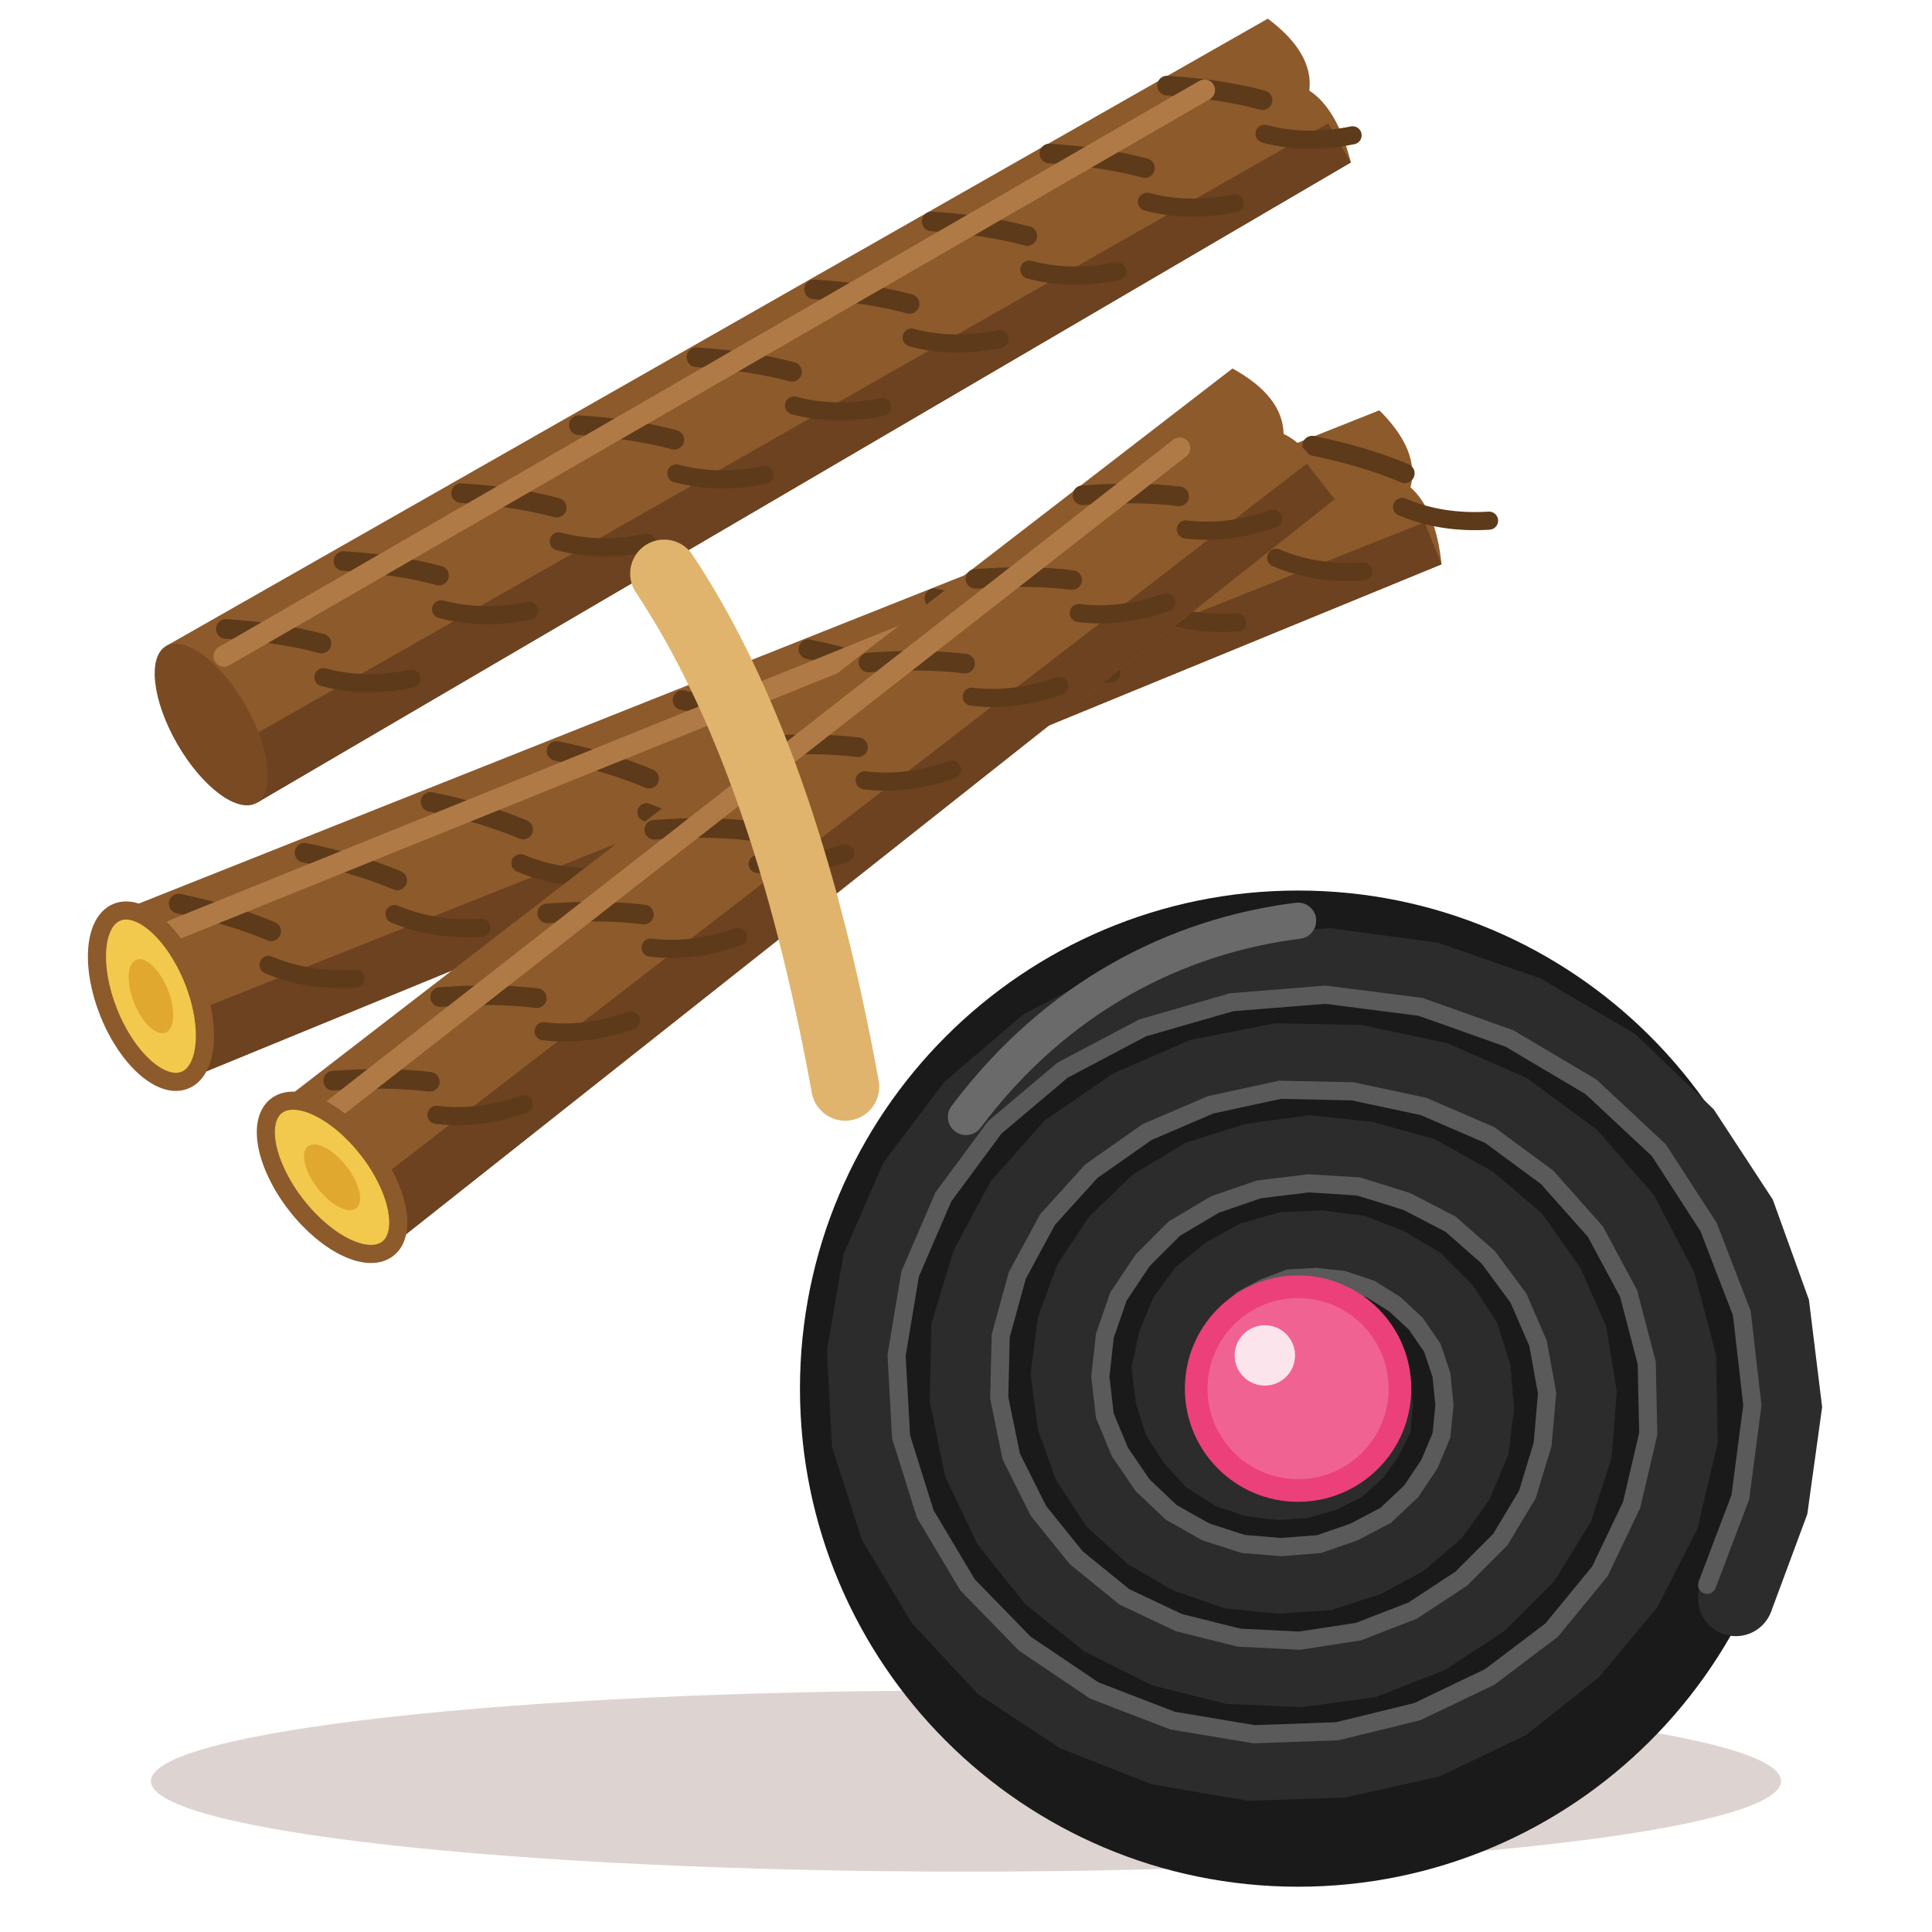
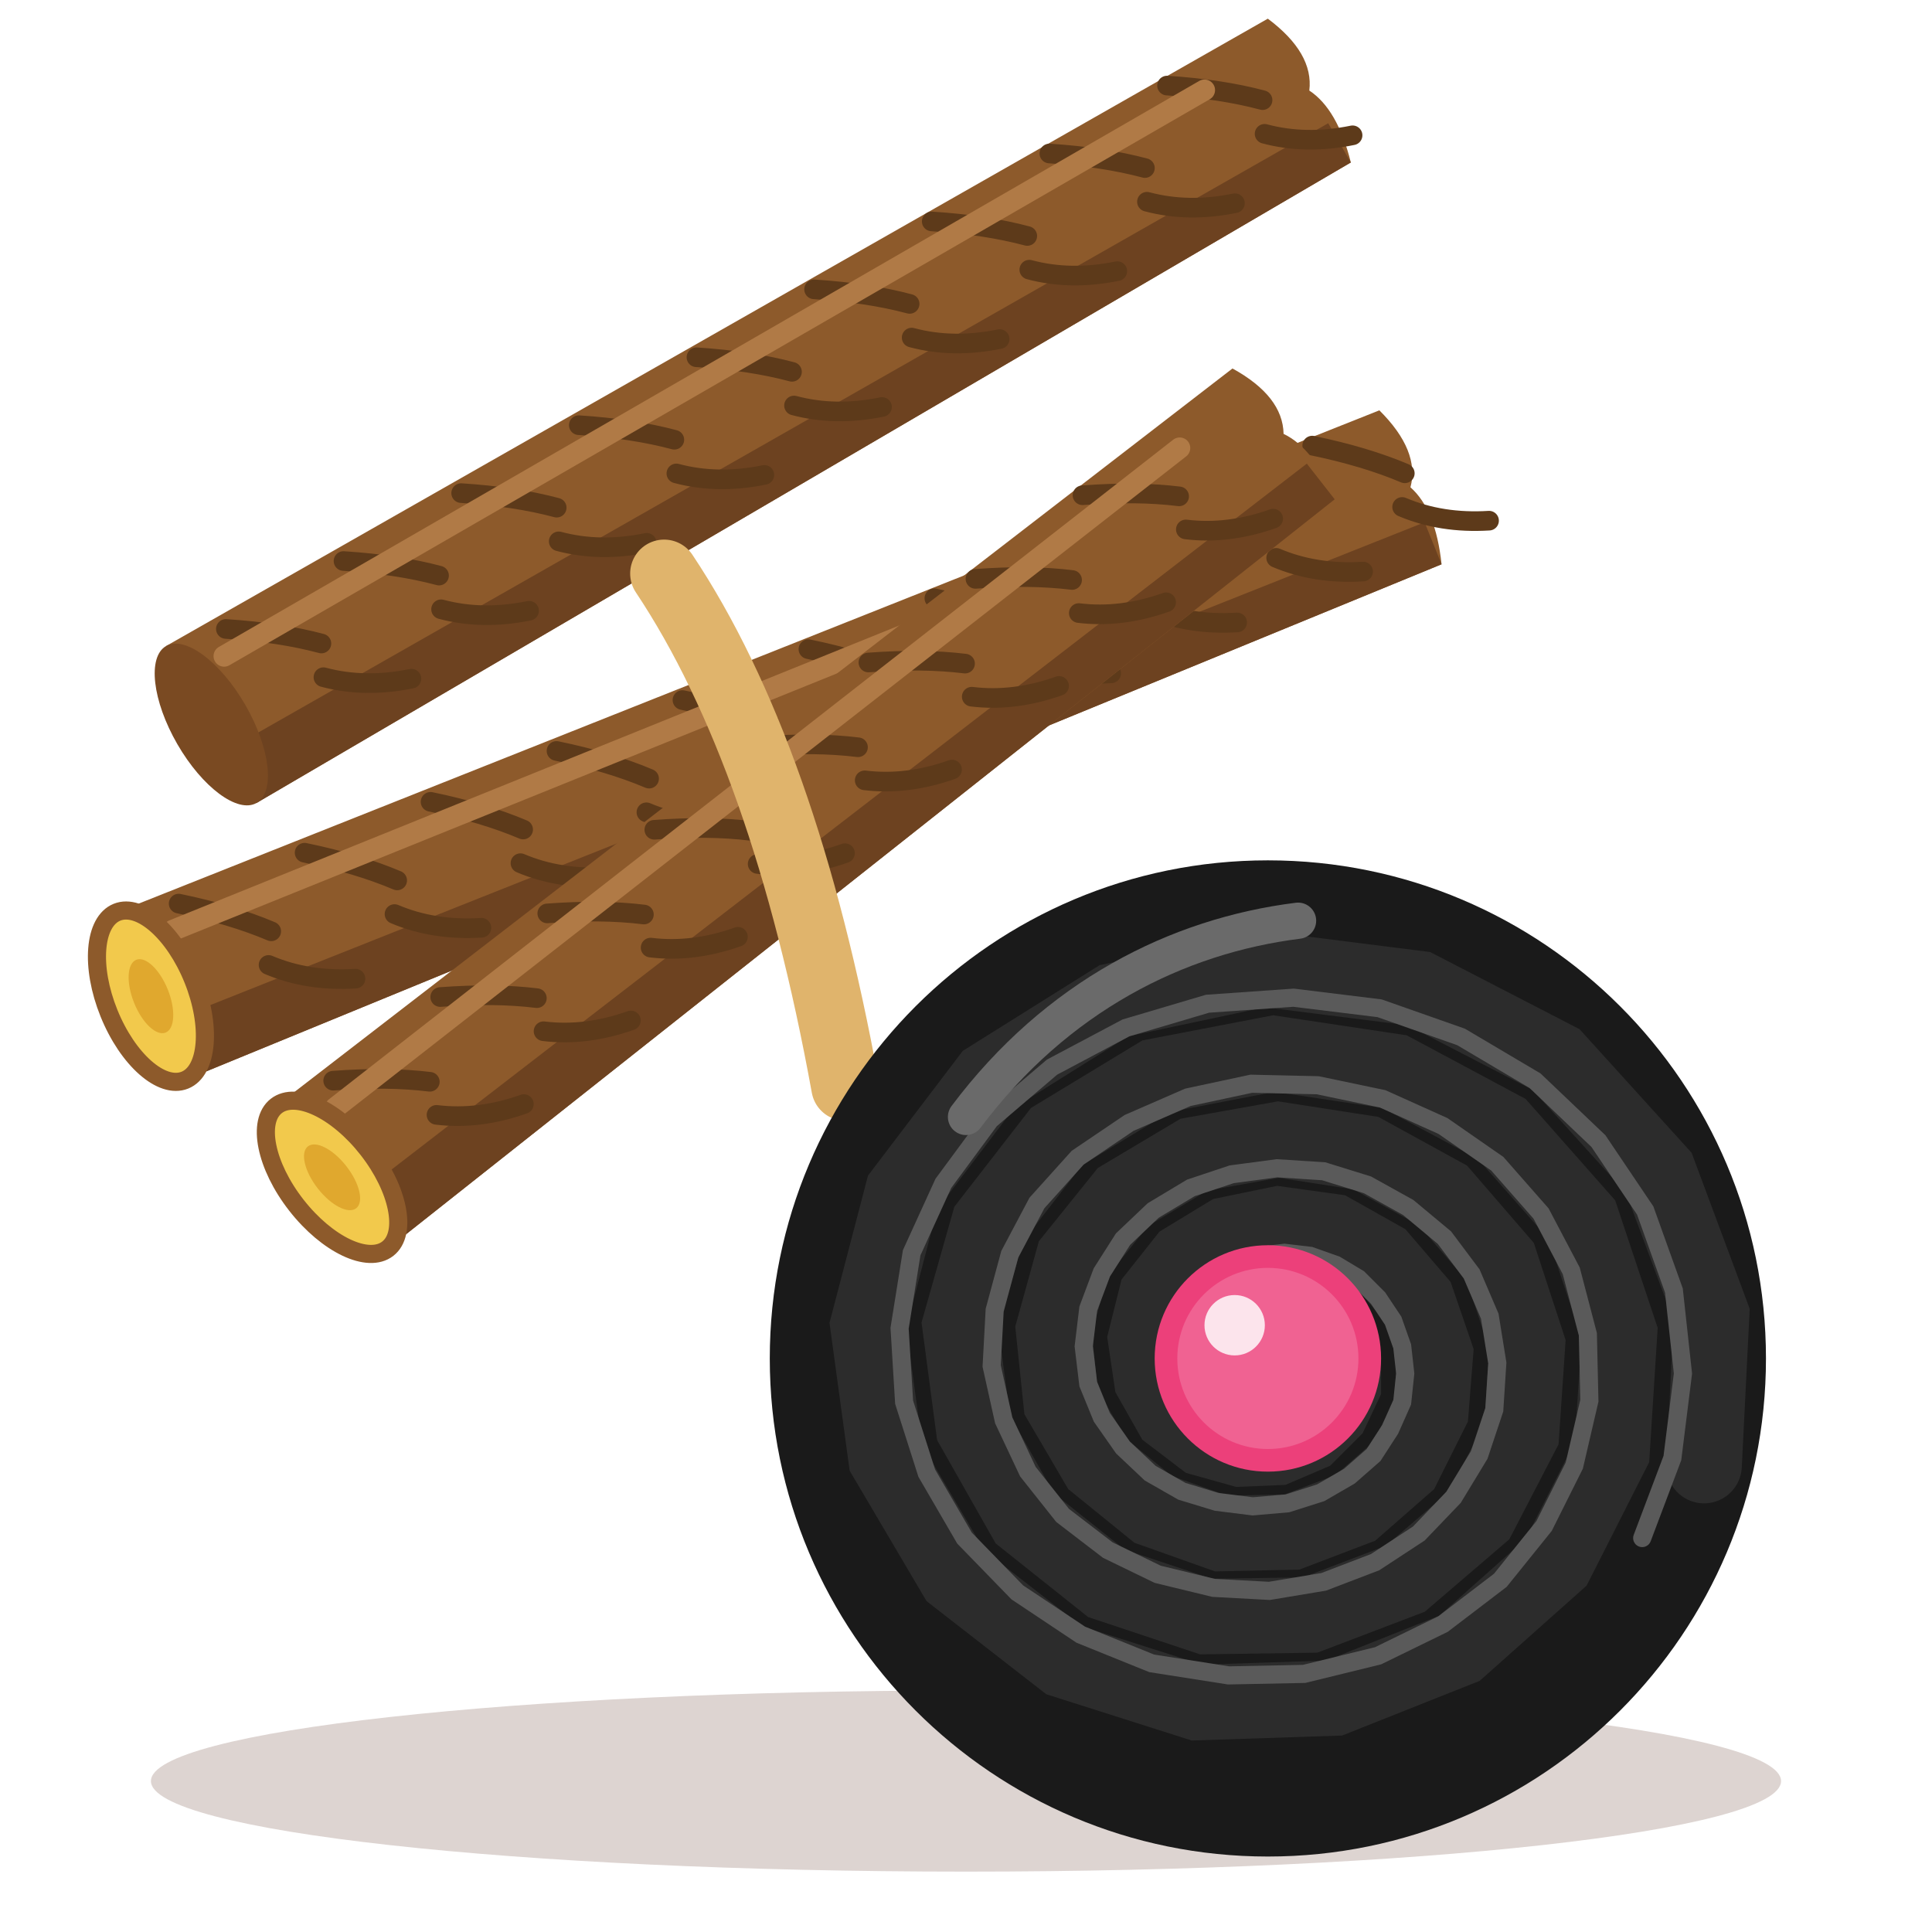
<svg xmlns="http://www.w3.org/2000/svg" viewBox="0 0 128 128">
  <ellipse cx="64" cy="118" rx="54" ry="6" fill="#8d6e63" opacity=".3" />
  <g transform="translate(14 48) rotate(-30)">
    <path d="M0 -6L84 -5.5Q85.5 -2 84 0Q85 2 84 5.5L0 6Z" fill="#8d5a2b" />
    <path d="M0 2L84 2.5L84 5.5L0 6Z" fill="#6d4220" />
-     <path d="M4 -5Q7 -3 9 -1" stroke="#5d3a1a" stroke-width="1.3" fill="none" stroke-linecap="round" />
-     <path d="M8 1Q10 3 13 4" stroke="#5d3a1a" stroke-width="1.2" fill="none" stroke-linecap="round" />
-     <path d="M13 -5Q16 -3 18 -1" stroke="#5d3a1a" stroke-width="1.3" fill="none" stroke-linecap="round" />
-     <path d="M17 1Q19 3 22 4" stroke="#5d3a1a" stroke-width="1.2" fill="none" stroke-linecap="round" />
-     <path d="M22 -5Q25 -3 27 -1" stroke="#5d3a1a" stroke-width="1.3" fill="none" stroke-linecap="round" />
-     <path d="M26 1Q28 3 31 4" stroke="#5d3a1a" stroke-width="1.2" fill="none" stroke-linecap="round" />
-     <path d="M31 -5Q34 -3 36 -1" stroke="#5d3a1a" stroke-width="1.3" fill="none" stroke-linecap="round" />
-     <path d="M35 1Q37 3 40 4" stroke="#5d3a1a" stroke-width="1.2" fill="none" stroke-linecap="round" />
-     <path d="M40 -5Q43 -3 45 -1" stroke="#5d3a1a" stroke-width="1.3" fill="none" stroke-linecap="round" />
-     <path d="M44 1Q46 3 49 4" stroke="#5d3a1a" stroke-width="1.2" fill="none" stroke-linecap="round" />
-     <path d="M49 -5Q52 -3 54 -1" stroke="#5d3a1a" stroke-width="1.3" fill="none" stroke-linecap="round" />
-     <path d="M53 1Q55 3 58 4" stroke="#5d3a1a" stroke-width="1.2" fill="none" stroke-linecap="round" />
-     <path d="M58 -5Q61 -3 63 -1" stroke="#5d3a1a" stroke-width="1.3" fill="none" stroke-linecap="round" />
-     <path d="M62 1Q64 3 67 4" stroke="#5d3a1a" stroke-width="1.2" fill="none" stroke-linecap="round" />
-     <path d="M67 -5Q70 -3 72 -1" stroke="#5d3a1a" stroke-width="1.3" fill="none" stroke-linecap="round" />
-     <path d="M71 1Q73 3 76 4" stroke="#5d3a1a" stroke-width="1.2" fill="none" stroke-linecap="round" />
-     <path d="M76 -5Q79 -3 81 -1" stroke="#5d3a1a" stroke-width="1.3" fill="none" stroke-linecap="round" />
-     <path d="M80 1Q82 3 85 4" stroke="#5d3a1a" stroke-width="1.2" fill="none" stroke-linecap="round" />
+     <path d="M4 -5Q7 -3 9 -1M8 1Q10 3 13 4M13 -5Q16 -3 18 -1M17 1Q19 3 22 4M22 -5Q25 -3 27 -1M26 1Q28 3 31 4M31 -5Q34 -3 36 -1M35 1Q37 3 40 4M40 -5Q43 -3 45 -1M44 1Q46 3 49 4M49 -5Q52 -3 54 -1M53 1Q55 3 58 4M58 -5Q61 -3 63 -1M62 1Q64 3 67 4M67 -5Q70 -3 72 -1M71 1Q73 3 76 4M76 -5Q79 -3 81 -1M80 1Q82 3 85 4" stroke="#5d3a1a" stroke-width="1.3" fill="none" stroke-linecap="round" />
    <path d="M3 -3.5H78" stroke="#b07a46" stroke-width="1.4" stroke-linecap="round" />
    <ellipse cx="0" cy="0" rx="2.6" ry="6" fill="#7a4a22" />
  </g>
  <g transform="translate(10 66) rotate(-22)">
    <path d="M0 -6L90 -5.5Q91.5 -2 90 0Q91 2 90 5.5L0 6Z" fill="#8d5a2b" />
    <path d="M0 2L90 2.5L90 5.5L0 6Z" fill="#6d4220" />
-     <path d="M4 -5Q7 -3 9 -1" stroke="#5d3a1a" stroke-width="1.3" fill="none" stroke-linecap="round" />
-     <path d="M8 1Q10 3 13 4" stroke="#5d3a1a" stroke-width="1.2" fill="none" stroke-linecap="round" />
-     <path d="M13 -5Q16 -3 18 -1" stroke="#5d3a1a" stroke-width="1.3" fill="none" stroke-linecap="round" />
-     <path d="M17 1Q19 3 22 4" stroke="#5d3a1a" stroke-width="1.2" fill="none" stroke-linecap="round" />
-     <path d="M22 -5Q25 -3 27 -1" stroke="#5d3a1a" stroke-width="1.3" fill="none" stroke-linecap="round" />
-     <path d="M26 1Q28 3 31 4" stroke="#5d3a1a" stroke-width="1.2" fill="none" stroke-linecap="round" />
-     <path d="M31 -5Q34 -3 36 -1" stroke="#5d3a1a" stroke-width="1.3" fill="none" stroke-linecap="round" />
-     <path d="M35 1Q37 3 40 4" stroke="#5d3a1a" stroke-width="1.2" fill="none" stroke-linecap="round" />
-     <path d="M40 -5Q43 -3 45 -1" stroke="#5d3a1a" stroke-width="1.3" fill="none" stroke-linecap="round" />
-     <path d="M44 1Q46 3 49 4" stroke="#5d3a1a" stroke-width="1.2" fill="none" stroke-linecap="round" />
-     <path d="M49 -5Q52 -3 54 -1" stroke="#5d3a1a" stroke-width="1.3" fill="none" stroke-linecap="round" />
-     <path d="M53 1Q55 3 58 4" stroke="#5d3a1a" stroke-width="1.2" fill="none" stroke-linecap="round" />
-     <path d="M58 -5Q61 -3 63 -1" stroke="#5d3a1a" stroke-width="1.3" fill="none" stroke-linecap="round" />
-     <path d="M62 1Q64 3 67 4" stroke="#5d3a1a" stroke-width="1.2" fill="none" stroke-linecap="round" />
-     <path d="M67 -5Q70 -3 72 -1" stroke="#5d3a1a" stroke-width="1.3" fill="none" stroke-linecap="round" />
-     <path d="M71 1Q73 3 76 4" stroke="#5d3a1a" stroke-width="1.2" fill="none" stroke-linecap="round" />
-     <path d="M76 -5Q79 -3 81 -1" stroke="#5d3a1a" stroke-width="1.3" fill="none" stroke-linecap="round" />
-     <path d="M80 1Q82 3 85 4" stroke="#5d3a1a" stroke-width="1.2" fill="none" stroke-linecap="round" />
-     <path d="M85 -5Q88 -3 90 -1" stroke="#5d3a1a" stroke-width="1.3" fill="none" stroke-linecap="round" />
-     <path d="M89 1Q91 3 94 4" stroke="#5d3a1a" stroke-width="1.2" fill="none" stroke-linecap="round" />
+     <path d="M4 -5Q7 -3 9 -1M8 1Q10 3 13 4M13 -5Q16 -3 18 -1M17 1Q19 3 22 4M22 -5Q25 -3 27 -1M26 1Q28 3 31 4M31 -5Q34 -3 36 -1M35 1Q37 3 40 4M40 -5Q43 -3 45 -1M44 1Q46 3 49 4M49 -5Q52 -3 54 -1M53 1Q55 3 58 4M58 -5Q61 -3 63 -1M62 1Q64 3 67 4M67 -5Q70 -3 72 -1M71 1Q73 3 76 4M76 -5Q79 -3 81 -1M80 1Q82 3 85 4M85 -5Q88 -3 90 -1M89 1Q91 3 94 4" stroke="#5d3a1a" stroke-width="1.3" fill="none" stroke-linecap="round" />
    <path d="M3 -3.5H84" stroke="#b07a46" stroke-width="1.4" stroke-linecap="round" />
    <ellipse cx="0" cy="0" rx="3" ry="6" fill="#f2c94c" stroke="#8d5a2b" stroke-width="1.2" />
    <ellipse cx="0" cy="0" rx="1.2" ry="2.6" fill="#e0a82e" />
  </g>
  <g transform="translate(22 78) rotate(-38)">
    <path d="M0 -6L80 -5.5Q81.5 -2 80 0Q81 2 80 5.5L0 6Z" fill="#8d5a2b" />
    <path d="M0 2L80 2.5L80 5.5L0 6Z" fill="#6d4220" />
-     <path d="M4 -5Q7 -3 9 -1" stroke="#5d3a1a" stroke-width="1.3" fill="none" stroke-linecap="round" />
-     <path d="M8 1Q10 3 13 4" stroke="#5d3a1a" stroke-width="1.2" fill="none" stroke-linecap="round" />
-     <path d="M13 -5Q16 -3 18 -1" stroke="#5d3a1a" stroke-width="1.3" fill="none" stroke-linecap="round" />
-     <path d="M17 1Q19 3 22 4" stroke="#5d3a1a" stroke-width="1.2" fill="none" stroke-linecap="round" />
-     <path d="M22 -5Q25 -3 27 -1" stroke="#5d3a1a" stroke-width="1.3" fill="none" stroke-linecap="round" />
-     <path d="M26 1Q28 3 31 4" stroke="#5d3a1a" stroke-width="1.2" fill="none" stroke-linecap="round" />
-     <path d="M31 -5Q34 -3 36 -1" stroke="#5d3a1a" stroke-width="1.3" fill="none" stroke-linecap="round" />
-     <path d="M35 1Q37 3 40 4" stroke="#5d3a1a" stroke-width="1.2" fill="none" stroke-linecap="round" />
-     <path d="M40 -5Q43 -3 45 -1" stroke="#5d3a1a" stroke-width="1.3" fill="none" stroke-linecap="round" />
-     <path d="M44 1Q46 3 49 4" stroke="#5d3a1a" stroke-width="1.2" fill="none" stroke-linecap="round" />
-     <path d="M49 -5Q52 -3 54 -1" stroke="#5d3a1a" stroke-width="1.3" fill="none" stroke-linecap="round" />
-     <path d="M53 1Q55 3 58 4" stroke="#5d3a1a" stroke-width="1.2" fill="none" stroke-linecap="round" />
-     <path d="M58 -5Q61 -3 63 -1" stroke="#5d3a1a" stroke-width="1.3" fill="none" stroke-linecap="round" />
-     <path d="M62 1Q64 3 67 4" stroke="#5d3a1a" stroke-width="1.2" fill="none" stroke-linecap="round" />
-     <path d="M67 -5Q70 -3 72 -1" stroke="#5d3a1a" stroke-width="1.3" fill="none" stroke-linecap="round" />
-     <path d="M71 1Q73 3 76 4" stroke="#5d3a1a" stroke-width="1.2" fill="none" stroke-linecap="round" />
+     <path d="M4 -5Q7 -3 9 -1M8 1Q10 3 13 4M13 -5Q16 -3 18 -1M17 1Q19 3 22 4M22 -5Q25 -3 27 -1M26 1Q28 3 31 4M31 -5Q34 -3 36 -1M35 1Q37 3 40 4M40 -5Q43 -3 45 -1M44 1Q46 3 49 4M49 -5Q52 -3 54 -1M53 1Q55 3 58 4M58 -5Q61 -3 63 -1M62 1Q64 3 67 4M67 -5Q70 -3 72 -1M71 1Q73 3 76 4" stroke="#5d3a1a" stroke-width="1.3" fill="none" stroke-linecap="round" />
    <path d="M3 -3.5H74" stroke="#b07a46" stroke-width="1.4" stroke-linecap="round" />
    <ellipse cx="0" cy="0" rx="3" ry="6" fill="#f2c94c" stroke="#8d5a2b" stroke-width="1.2" />
    <ellipse cx="0" cy="0" rx="1.2" ry="2.6" fill="#e0a82e" />
  </g>
-   <path d="M28 70l-8 4M30 56l-8 4" stroke="#c62828" stroke-width="0" />
  <path d="M44 38Q52 50 56 72" stroke="#e0b46c" stroke-width="4.5" fill="none" stroke-linecap="round" />
-   <circle cx="86" cy="92" r="33" fill="#1a1a1a" />
-   <path d="M91 92 91.1 93.1 91 94.2 90.5 95.2 89.8 96.2 88.8 97.1 87.6 97.7 86.2 98.1 84.7 98.2 83.1 98 81.6 97.5 80.2 96.6 79.1 95.4 78.2 94 77.7 92.4 77.5 90.7 77.9 88.9 78.6 87.2 79.7 85.7 81.3 84.4 83.1 83.4 85.2 82.8 87.5 82.7 89.8 83 91.9 83.8 93.9 85 95.6 86.7 96.9 88.7 97.6 90.9 97.8 93.3 97.5 95.7 96.5 98.1 95 100.2 92.9 102 90.5 103.3 87.7 104.2 84.7 104.4 81.7 104.1 78.8 103.1 76.2 101.6 73.9 99.5 72.2 96.9 71.2 94.1 70.8 91 71.2 87.9 72.3 84.9 74.1 82.2 76.6 79.8 79.6 78 83.1 76.9 86.8 76.4 90.5 76.8 94.1 77.8 97.5 79.7 100.3 82.1 102.5 85.2 104 88.6 104.6 92.3 104.3 96.1 103.1 99.8 101 103.2 98.1 106.1 94.6 108.4 90.5 110 86.1 110.6 81.6 110.4 77.2 109.3 73.2 107.3 69.7 104.5 66.9 101 65 97 64.1 92.6 64.2 88.1 65.5 83.8 67.7 79.7 70.9 76.1 75 73.3 79.6 71.3 84.7 70.3 89.9 70.4 95.1 71.5 99.9 73.6 104.1 76.7 107.5 80.6 109.9 85.2 111.2 90.1 111.3 95.3 110.1 100.4 107.7 105.1 104.2 109.3 99.8 112.8 94.6 115.3 88.8 116.6 82.9 116.8 77 115.8 71.4 113.6 66.4 110.3 62.4 106 59.4 101 57.6 95.4 57.3 89.6 58.3 83.8 60.7 78.3 64.4 73.4 69.2 69.3 74.9 66.3 81.3 64.5 88 64 94.7 64.9 101 67.1 106.8 70.5 111.6 75.1 115.2 80.6 117.4 86.7 118.2 93.2 117.3 99.7 115 105.9" stroke="#2c2c2c" stroke-width="5" fill="none" stroke-linecap="round" />
-   <path d="M88.9 92 89.1 92.6 89.1 93.3 88.9 94 88.4 94.7 87.8 95.4 87.1 95.9 86.1 96.2 85.1 96.3 84 96.2 82.9 95.9 81.8 95.3 80.9 94.5 80.2 93.5 79.8 92.3 79.6 91 79.8 89.6 80.3 88.3 81.2 87.1 82.3 86.1 83.8 85.3 85.4 84.7 87.2 84.6 89 84.8 90.8 85.4 92.4 86.4 93.8 87.7 94.9 89.3 95.5 91.1 95.7 93.1 95.5 95.1 94.7 97 93.5 98.8 91.8 100.4 89.7 101.5 87.4 102.3 84.9 102.5 82.4 102.3 79.9 101.5 77.6 100.2 75.7 98.4 74.2 96.2 73.2 93.8 72.9 91.2 73.2 88.5 74.1 85.9 75.7 83.5 77.8 81.4 80.5 79.8 83.4 78.8 86.7 78.4 90 78.6 93.2 79.6 96.1 81.1 98.6 83.3 100.6 86 101.9 89 102.5 92.3 102.2 95.7 101.2 99 99.4 102 96.8 104.6 93.6 106.7 90 108.1 86.1 108.7 82.1 108.5 78.1 107.5 74.5 105.8 71.3 103.2 68.8 100.1 67 96.5 66.2 92.6 66.3 88.5 67.4 84.5 69.4 80.8 72.3 77.6 76 75 80.2 73.2 84.8 72.2 89.6 72.3 94.3 73.3 98.7 75.2 102.5 78 105.7 81.6 107.9 85.7 109.1 90.3 109.2 95 108.1 99.7 106 104.1 102.8 108 98.7 111.1 93.9 113.4 88.6 114.7 83.1 114.9 77.7 114 72.5 112 67.9 108.9 64.1 105 61.3 100.3 59.7 95.2 59.4 89.8 60.3 84.4 62.5 79.3 65.9 74.7 70.4 70.9 75.7 68.1 81.6 66.4 87.8 65.9 94.1 66.7 100 68.8 105.4 72 109.9 76.2 113.2 81.3 115.4 87 116.1 93.1 115.3 99.2 113.1 105" stroke="#5a5a5a" stroke-width="1.2" fill="none" stroke-linecap="round" />
-   <circle cx="86" cy="92" r="7.5" fill="#ec407a" />
-   <circle cx="86" cy="92" r="6" fill="#f06292" />
-   <circle cx="83.8" cy="89.8" r="2" fill="#fce4ec" />
+   <circle cx="84" cy="90" r="33" fill="#1a1a1a" />
+   <path d="M89 90 89 91.8 88.2 93.5 86.7 95 84.6 95.9 82.2 96 79.7 95.3 77.6 93.7 76.3 91.4 75.9 88.7 76.6 85.9 78.5 83.5 81.3 81.8 84.7 81.1 88.3 81.6 91.5 83.4 93.9 86.2 95.1 89.7 94.8 93.5 93 97.1 89.8 99.9 85.6 101.5 80.9 101.6 76.4 100 72.7 97 70.3 92.9 69.8 88.1 71.1 83.4 74.4 79.3 79.1 76.5 84.7 75.5 90.5 76.4 95.6 79.2 99.4 83.6 101.2 89.1 100.8 95 98 100.4 93.1 104.6 86.8 107 79.9 107.1 73.3 104.9 67.9 100.6 64.5 94.6 63.6 87.8 65.5 81.1 70 75.3 76.6 71.3 84.4 69.8 92.4 71 99.5 74.8 104.8 80.8 107.3 88.3 106.8 96.2 103.1 103.5 96.7 109.2 88.4 112.5 79.3 112.8 70.5 110 63.3 104.4 58.7 96.6 57.5 87.8 59.8 79 65.5 71.5 73.8 66.3 83.7 64.2 94 65.5 103.1 70.2 109.9 77.7 113.4 87.1 112.9 97.1" stroke="#2c2c2c" stroke-width="5" fill="none" stroke-linecap="round" />
+   <path d="M86.9 90 87 90.6 87 91.3 86.8 92 86.4 92.7 85.8 93.3 85 93.7 84.1 94.1 83.1 94.2 82 94.1 81 93.7 80 93.2 79.2 92.4 78.5 91.4 78.1 90.3 77.9 89 78.1 87.8 78.6 86.5 79.4 85.4 80.5 84.4 81.9 83.6 83.4 83.2 85.1 83 86.8 83.2 88.5 83.8 90 84.7 91.3 86 92.3 87.5 92.9 89.2 93.1 91 92.9 92.9 92.1 94.7 91 96.4 89.4 97.8 87.5 98.9 85.3 99.6 83 99.8 80.6 99.5 78.3 98.8 76.2 97.6 74.4 95.9 73 93.9 72.1 91.7 71.8 89.2 72.1 86.7 73 84.3 74.4 82.1 76.4 80.2 78.9 78.7 81.6 77.8 84.6 77.4 87.7 77.6 90.6 78.5 93.3 80 95.7 82 97.5 84.4 98.7 87.2 99.2 90.3 99 93.4 98 96.4 96.3 99.2 94 101.6 91.1 103.5 87.7 104.8 84.1 105.4 80.4 105.2 76.7 104.3 73.4 102.7 70.4 100.4 68.1 97.5 66.5 94.1 65.7 90.5 65.9 86.8 66.9 83.1 68.7 79.7 71.4 76.7 74.8 74.4 78.7 72.7 82.9 71.8 87.3 71.9 91.6 72.8 95.6 74.6 99.2 77.1 102.1 80.4 104.1 84.2 105.2 88.4 105.3 92.8 104.3 97.1 102.3 101.1 99.4 104.7 95.6 107.6 91.3 109.7 86.4 110.9 81.4 111 76.3 110.2 71.6 108.3 67.4 105.5 63.9 101.9 61.4 97.6 59.9 92.9 59.6 88 60.4 83 62.5 78.4 65.6 74.2 69.7 70.7 74.6 68.1 80 66.5 85.7 66.1 91.4 66.8 96.8 68.7 101.7 71.6 105.9 75.6 109 80.2 110.9 85.5 111.5 91 110.8 96.6 108.8 101.9" stroke="#5a5a5a" stroke-width="1.2" fill="none" stroke-linecap="round" />
+   <circle cx="84" cy="90" r="7.5" fill="#ec407a" />
+   <circle cx="84" cy="90" r="6" fill="#f06292" />
+   <circle cx="81.8" cy="87.8" r="2" fill="#fce4ec" />
  <path d="M64 74C70 66 78 62 86 61" stroke="#6a6a6a" stroke-width="2.4" fill="none" stroke-linecap="round" />
</svg>
